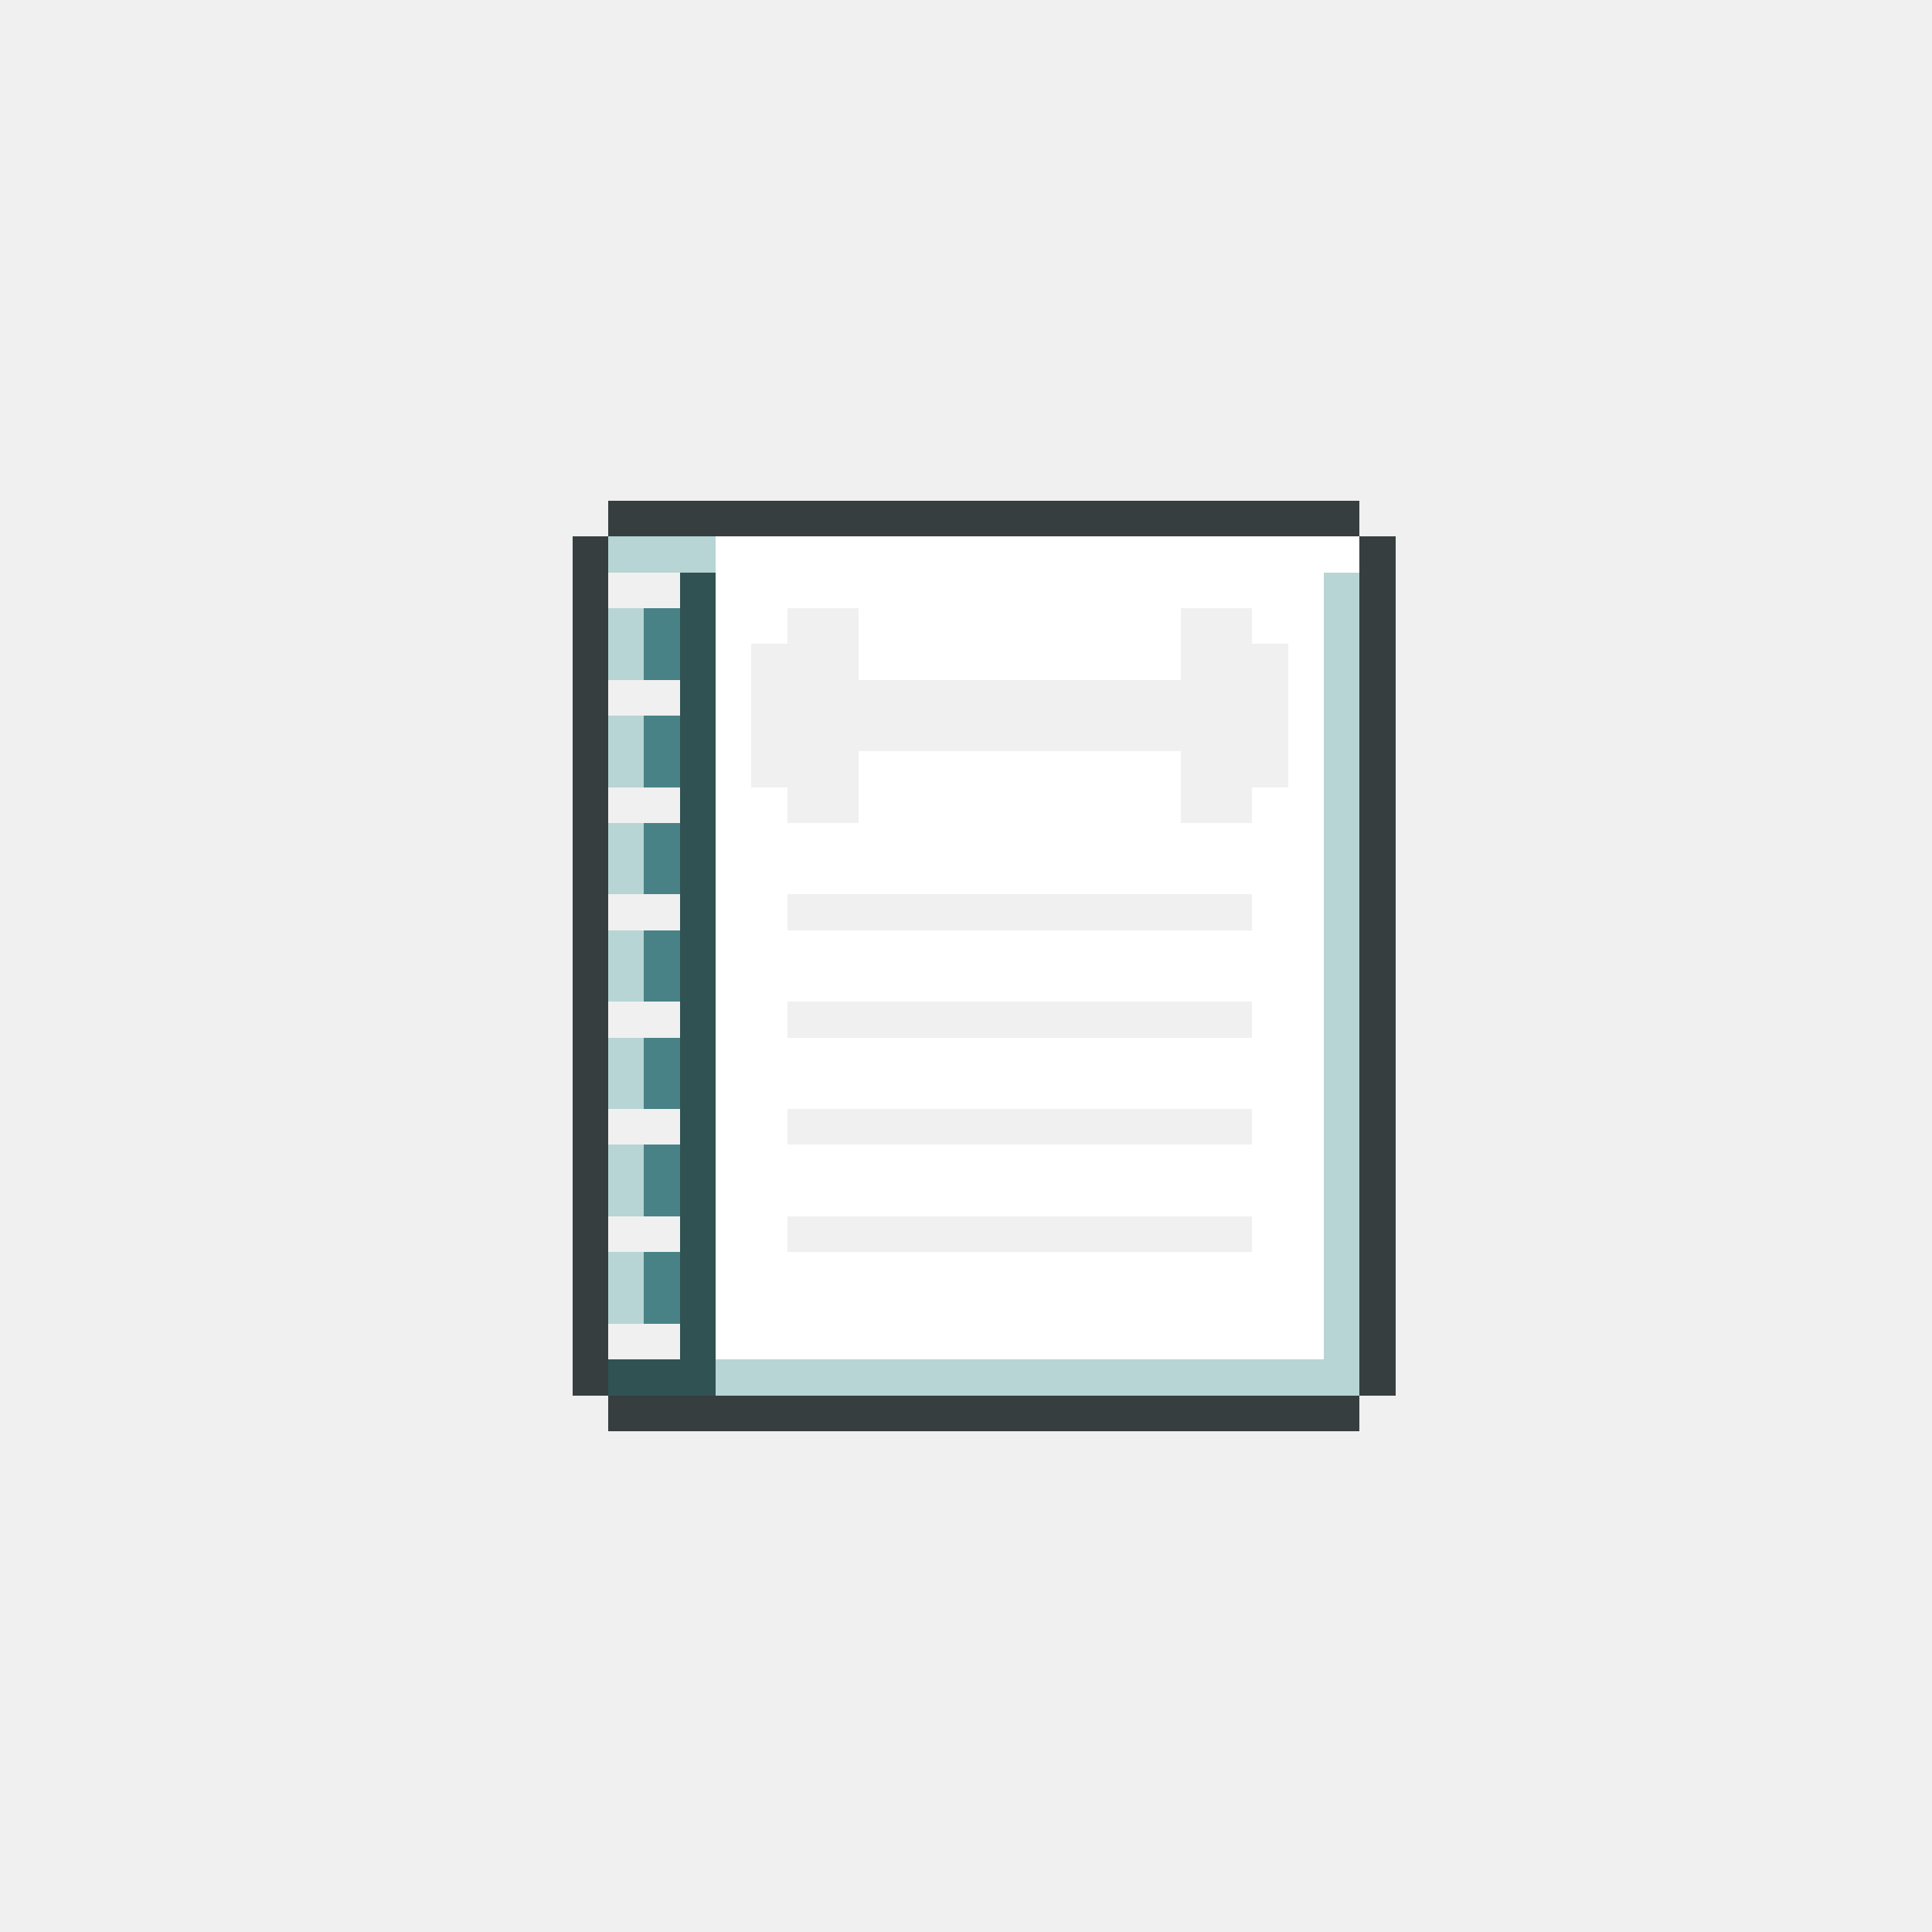
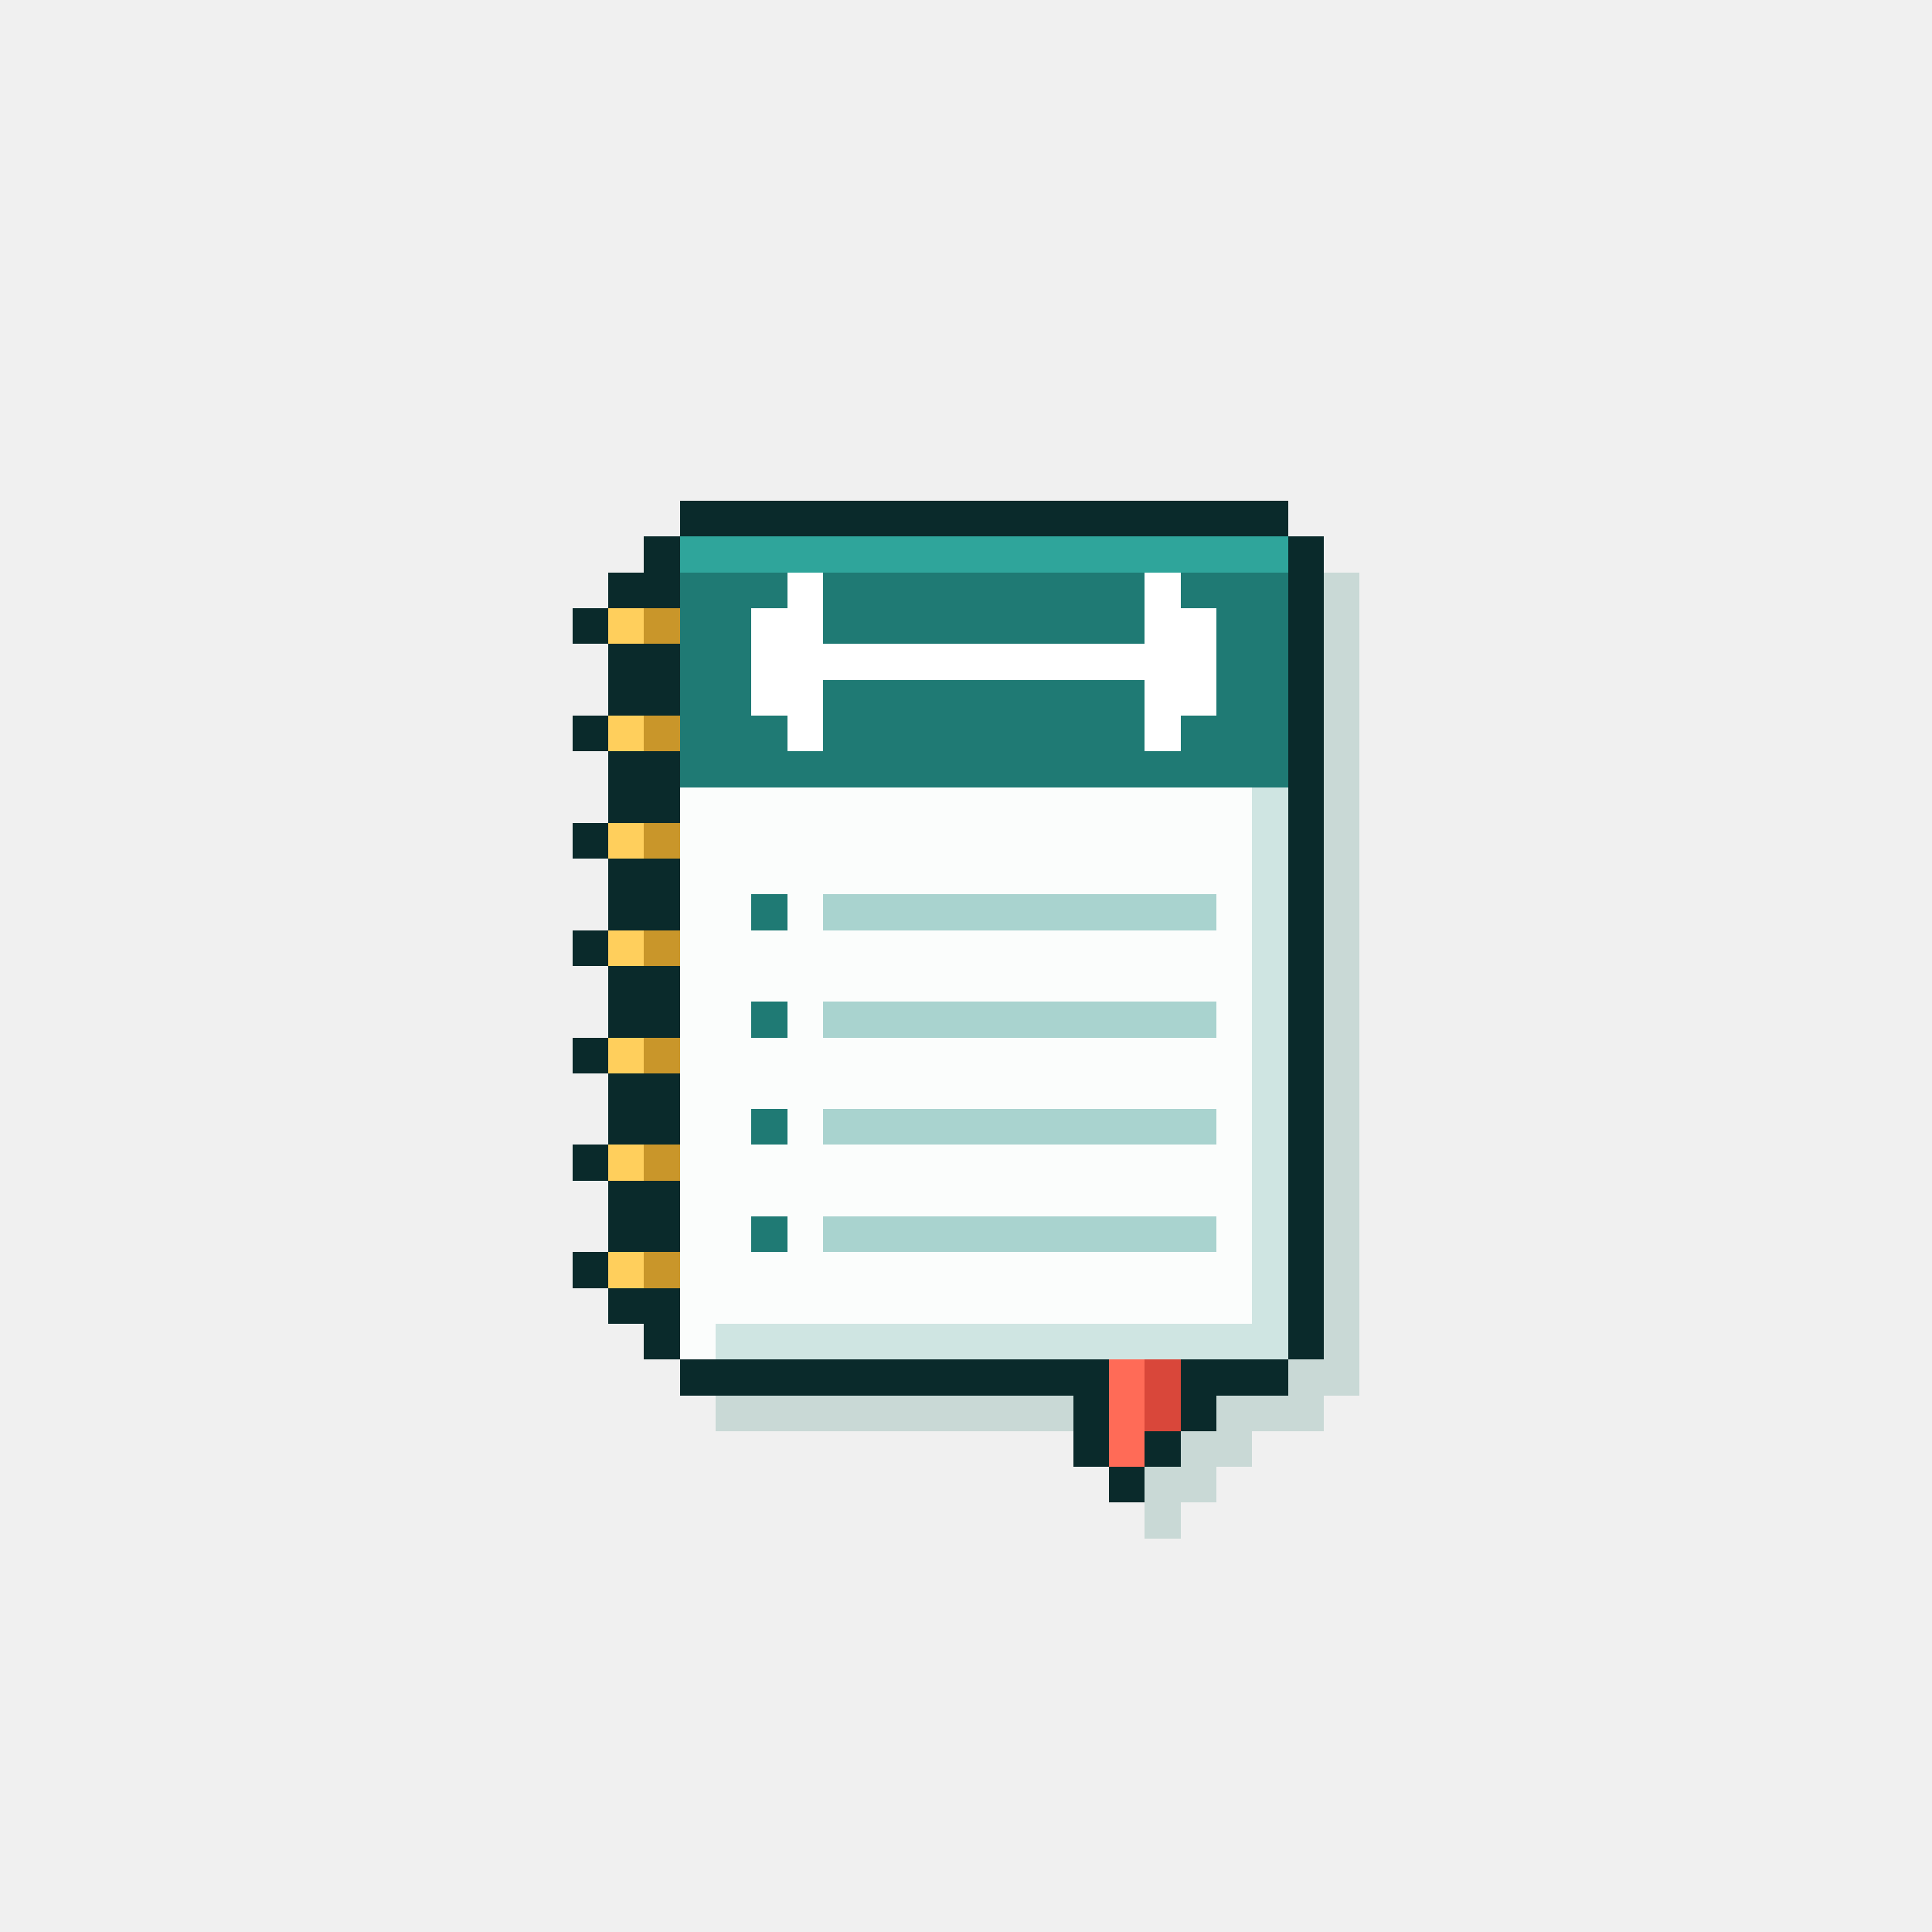
<svg xmlns="http://www.w3.org/2000/svg" width="108" height="108" viewBox="0 0 108 108" shape-rendering="crispEdges">
-   <rect x="34" y="28" width="42" height="2" fill="#373e40" />
-   <rect x="32" y="30" width="2" height="2" fill="#373e40" />
-   <rect x="34" y="30" width="6" height="2" fill="#b7d5d4" />
-   <rect x="40" y="30" width="36" height="2" fill="#ffffff" />
-   <rect x="76" y="30" width="2" height="2" fill="#373e40" />
-   <rect x="32" y="32" width="2" height="2" fill="#373e40" />
-   <rect x="38" y="32" width="2" height="2" fill="#305252" />
-   <rect x="40" y="32" width="34" height="2" fill="#ffffff" />
-   <rect x="74" y="32" width="2" height="2" fill="#b7d5d4" />
-   <rect x="76" y="32" width="2" height="2" fill="#373e40" />
-   <rect x="32" y="34" width="2" height="2" fill="#373e40" />
-   <rect x="34" y="34" width="2" height="2" fill="#b7d5d4" />
-   <rect x="36" y="34" width="2" height="2" fill="#488286" />
-   <rect x="38" y="34" width="2" height="2" fill="#305252" />
-   <rect x="40" y="34" width="4" height="2" fill="#ffffff" />
-   <rect x="48" y="34" width="18" height="2" fill="#ffffff" />
-   <rect x="70" y="34" width="4" height="2" fill="#ffffff" />
-   <rect x="74" y="34" width="2" height="2" fill="#b7d5d4" />
-   <rect x="76" y="34" width="2" height="2" fill="#373e40" />
-   <rect x="32" y="36" width="2" height="2" fill="#373e40" />
-   <rect x="34" y="36" width="2" height="2" fill="#b7d5d4" />
-   <rect x="36" y="36" width="2" height="2" fill="#488286" />
-   <rect x="38" y="36" width="2" height="2" fill="#305252" />
-   <rect x="40" y="36" width="2" height="2" fill="#ffffff" />
-   <rect x="48" y="36" width="18" height="2" fill="#ffffff" />
-   <rect x="72" y="36" width="2" height="2" fill="#ffffff" />
-   <rect x="74" y="36" width="2" height="2" fill="#b7d5d4" />
-   <rect x="76" y="36" width="2" height="2" fill="#373e40" />
-   <rect x="32" y="38" width="2" height="2" fill="#373e40" />
-   <rect x="38" y="38" width="2" height="2" fill="#305252" />
-   <rect x="40" y="38" width="2" height="2" fill="#ffffff" />
-   <rect x="72" y="38" width="2" height="2" fill="#ffffff" />
-   <rect x="74" y="38" width="2" height="2" fill="#b7d5d4" />
-   <rect x="76" y="38" width="2" height="2" fill="#373e40" />
-   <rect x="32" y="40" width="2" height="2" fill="#373e40" />
-   <rect x="34" y="40" width="2" height="2" fill="#b7d5d4" />
-   <rect x="36" y="40" width="2" height="2" fill="#488286" />
-   <rect x="38" y="40" width="2" height="2" fill="#305252" />
-   <rect x="40" y="40" width="2" height="2" fill="#ffffff" />
-   <rect x="72" y="40" width="2" height="2" fill="#ffffff" />
-   <rect x="74" y="40" width="2" height="2" fill="#b7d5d4" />
-   <rect x="76" y="40" width="2" height="2" fill="#373e40" />
-   <rect x="32" y="42" width="2" height="2" fill="#373e40" />
-   <rect x="34" y="42" width="2" height="2" fill="#b7d5d4" />
-   <rect x="36" y="42" width="2" height="2" fill="#488286" />
-   <rect x="38" y="42" width="2" height="2" fill="#305252" />
-   <rect x="40" y="42" width="2" height="2" fill="#ffffff" />
-   <rect x="48" y="42" width="18" height="2" fill="#ffffff" />
-   <rect x="72" y="42" width="2" height="2" fill="#ffffff" />
-   <rect x="74" y="42" width="2" height="2" fill="#b7d5d4" />
-   <rect x="76" y="42" width="2" height="2" fill="#373e40" />
-   <rect x="32" y="44" width="2" height="2" fill="#373e40" />
-   <rect x="38" y="44" width="2" height="2" fill="#305252" />
-   <rect x="40" y="44" width="4" height="2" fill="#ffffff" />
-   <rect x="48" y="44" width="18" height="2" fill="#ffffff" />
-   <rect x="70" y="44" width="4" height="2" fill="#ffffff" />
-   <rect x="74" y="44" width="2" height="2" fill="#b7d5d4" />
-   <rect x="76" y="44" width="2" height="2" fill="#373e40" />
-   <rect x="32" y="46" width="2" height="2" fill="#373e40" />
-   <rect x="34" y="46" width="2" height="2" fill="#b7d5d4" />
-   <rect x="36" y="46" width="2" height="2" fill="#488286" />
-   <rect x="38" y="46" width="2" height="2" fill="#305252" />
-   <rect x="40" y="46" width="34" height="2" fill="#ffffff" />
-   <rect x="74" y="46" width="2" height="2" fill="#b7d5d4" />
-   <rect x="76" y="46" width="2" height="2" fill="#373e40" />
-   <rect x="32" y="48" width="2" height="2" fill="#373e40" />
-   <rect x="34" y="48" width="2" height="2" fill="#b7d5d4" />
-   <rect x="36" y="48" width="2" height="2" fill="#488286" />
-   <rect x="38" y="48" width="2" height="2" fill="#305252" />
-   <rect x="40" y="48" width="34" height="2" fill="#ffffff" />
-   <rect x="74" y="48" width="2" height="2" fill="#b7d5d4" />
-   <rect x="76" y="48" width="2" height="2" fill="#373e40" />
-   <rect x="32" y="50" width="2" height="2" fill="#373e40" />
-   <rect x="38" y="50" width="2" height="2" fill="#305252" />
-   <rect x="40" y="50" width="4" height="2" fill="#ffffff" />
-   <rect x="70" y="50" width="4" height="2" fill="#ffffff" />
-   <rect x="74" y="50" width="2" height="2" fill="#b7d5d4" />
-   <rect x="76" y="50" width="2" height="2" fill="#373e40" />
-   <rect x="32" y="52" width="2" height="2" fill="#373e40" />
-   <rect x="34" y="52" width="2" height="2" fill="#b7d5d4" />
-   <rect x="36" y="52" width="2" height="2" fill="#488286" />
-   <rect x="38" y="52" width="2" height="2" fill="#305252" />
-   <rect x="40" y="52" width="34" height="2" fill="#ffffff" />
-   <rect x="74" y="52" width="2" height="2" fill="#b7d5d4" />
-   <rect x="76" y="52" width="2" height="2" fill="#373e40" />
-   <rect x="32" y="54" width="2" height="2" fill="#373e40" />
-   <rect x="34" y="54" width="2" height="2" fill="#b7d5d4" />
-   <rect x="36" y="54" width="2" height="2" fill="#488286" />
-   <rect x="38" y="54" width="2" height="2" fill="#305252" />
-   <rect x="40" y="54" width="34" height="2" fill="#ffffff" />
-   <rect x="74" y="54" width="2" height="2" fill="#b7d5d4" />
-   <rect x="76" y="54" width="2" height="2" fill="#373e40" />
-   <rect x="32" y="56" width="2" height="2" fill="#373e40" />
-   <rect x="38" y="56" width="2" height="2" fill="#305252" />
-   <rect x="40" y="56" width="4" height="2" fill="#ffffff" />
-   <rect x="70" y="56" width="4" height="2" fill="#ffffff" />
-   <rect x="74" y="56" width="2" height="2" fill="#b7d5d4" />
-   <rect x="76" y="56" width="2" height="2" fill="#373e40" />
-   <rect x="32" y="58" width="2" height="2" fill="#373e40" />
-   <rect x="34" y="58" width="2" height="2" fill="#b7d5d4" />
-   <rect x="36" y="58" width="2" height="2" fill="#488286" />
-   <rect x="38" y="58" width="2" height="2" fill="#305252" />
-   <rect x="40" y="58" width="34" height="2" fill="#ffffff" />
-   <rect x="74" y="58" width="2" height="2" fill="#b7d5d4" />
-   <rect x="76" y="58" width="2" height="2" fill="#373e40" />
-   <rect x="32" y="60" width="2" height="2" fill="#373e40" />
-   <rect x="34" y="60" width="2" height="2" fill="#b7d5d4" />
-   <rect x="36" y="60" width="2" height="2" fill="#488286" />
-   <rect x="38" y="60" width="2" height="2" fill="#305252" />
-   <rect x="40" y="60" width="34" height="2" fill="#ffffff" />
-   <rect x="74" y="60" width="2" height="2" fill="#b7d5d4" />
-   <rect x="76" y="60" width="2" height="2" fill="#373e40" />
-   <rect x="32" y="62" width="2" height="2" fill="#373e40" />
-   <rect x="38" y="62" width="2" height="2" fill="#305252" />
-   <rect x="40" y="62" width="4" height="2" fill="#ffffff" />
-   <rect x="70" y="62" width="4" height="2" fill="#ffffff" />
-   <rect x="74" y="62" width="2" height="2" fill="#b7d5d4" />
-   <rect x="76" y="62" width="2" height="2" fill="#373e40" />
-   <rect x="32" y="64" width="2" height="2" fill="#373e40" />
-   <rect x="34" y="64" width="2" height="2" fill="#b7d5d4" />
-   <rect x="36" y="64" width="2" height="2" fill="#488286" />
-   <rect x="38" y="64" width="2" height="2" fill="#305252" />
-   <rect x="40" y="64" width="34" height="2" fill="#ffffff" />
-   <rect x="74" y="64" width="2" height="2" fill="#b7d5d4" />
-   <rect x="76" y="64" width="2" height="2" fill="#373e40" />
-   <rect x="32" y="66" width="2" height="2" fill="#373e40" />
-   <rect x="34" y="66" width="2" height="2" fill="#b7d5d4" />
-   <rect x="36" y="66" width="2" height="2" fill="#488286" />
-   <rect x="38" y="66" width="2" height="2" fill="#305252" />
-   <rect x="40" y="66" width="34" height="2" fill="#ffffff" />
-   <rect x="74" y="66" width="2" height="2" fill="#b7d5d4" />
-   <rect x="76" y="66" width="2" height="2" fill="#373e40" />
-   <rect x="32" y="68" width="2" height="2" fill="#373e40" />
-   <rect x="38" y="68" width="2" height="2" fill="#305252" />
-   <rect x="40" y="68" width="4" height="2" fill="#ffffff" />
-   <rect x="70" y="68" width="4" height="2" fill="#ffffff" />
-   <rect x="74" y="68" width="2" height="2" fill="#b7d5d4" />
-   <rect x="76" y="68" width="2" height="2" fill="#373e40" />
-   <rect x="32" y="70" width="2" height="2" fill="#373e40" />
-   <rect x="34" y="70" width="2" height="2" fill="#b7d5d4" />
-   <rect x="36" y="70" width="2" height="2" fill="#488286" />
-   <rect x="38" y="70" width="2" height="2" fill="#305252" />
-   <rect x="40" y="70" width="34" height="2" fill="#ffffff" />
-   <rect x="74" y="70" width="2" height="2" fill="#b7d5d4" />
-   <rect x="76" y="70" width="2" height="2" fill="#373e40" />
-   <rect x="32" y="72" width="2" height="2" fill="#373e40" />
-   <rect x="34" y="72" width="2" height="2" fill="#b7d5d4" />
-   <rect x="36" y="72" width="2" height="2" fill="#488286" />
-   <rect x="38" y="72" width="2" height="2" fill="#305252" />
-   <rect x="40" y="72" width="34" height="2" fill="#ffffff" />
-   <rect x="74" y="72" width="2" height="2" fill="#b7d5d4" />
-   <rect x="76" y="72" width="2" height="2" fill="#373e40" />
-   <rect x="32" y="74" width="2" height="2" fill="#373e40" />
-   <rect x="38" y="74" width="2" height="2" fill="#305252" />
-   <rect x="40" y="74" width="34" height="2" fill="#ffffff" />
-   <rect x="74" y="74" width="2" height="2" fill="#b7d5d4" />
-   <rect x="76" y="74" width="2" height="2" fill="#373e40" />
-   <rect x="32" y="76" width="2" height="2" fill="#373e40" />
-   <rect x="34" y="76" width="6" height="2" fill="#305252" />
-   <rect x="40" y="76" width="36" height="2" fill="#b7d5d4" />
-   <rect x="76" y="76" width="2" height="2" fill="#373e40" />
-   <rect x="34" y="78" width="42" height="2" fill="#373e40" />
+   <rect x="38" y="28" width="34" height="2" fill="#0a2a2b" />
+   <rect x="36" y="30" width="2" height="2" fill="#0a2a2b" />
+   <rect x="38" y="30" width="34" height="2" fill="#2fa59b" />
+   <rect x="72" y="30" width="2" height="46" fill="#0a2a2b" />
+   <rect x="34" y="32" width="4" height="2" fill="#0a2a2b" />
+   <rect x="38" y="32" width="6" height="2" fill="#1f7a74" />
+   <rect x="44" y="32" width="2" height="2" fill="#ffffff" />
+   <rect x="46" y="32" width="18" height="4" fill="#1f7a74" />
+   <rect x="64" y="32" width="2" height="2" fill="#ffffff" />
+   <rect x="66" y="32" width="6" height="2" fill="#1f7a74" />
+   <rect x="74" y="32" width="2" height="44" fill="#c9d9d6" />
+   <rect x="32" y="34" width="2" height="2" fill="#0a2a2b" />
+   <rect x="34" y="34" width="2" height="2" fill="#ffcf5c" />
+   <rect x="36" y="34" width="2" height="2" fill="#c9962a" />
+   <rect x="38" y="34" width="4" height="6" fill="#1f7a74" />
+   <rect x="42" y="34" width="4" height="2" fill="#ffffff" />
+   <rect x="64" y="34" width="4" height="2" fill="#ffffff" />
+   <rect x="68" y="34" width="4" height="6" fill="#1f7a74" />
+   <rect x="34" y="36" width="4" height="4" fill="#0a2a2b" />
+   <rect x="42" y="36" width="26" height="2" fill="#ffffff" />
+   <rect x="42" y="38" width="4" height="2" fill="#ffffff" />
+   <rect x="46" y="38" width="18" height="4" fill="#1f7a74" />
+   <rect x="64" y="38" width="4" height="2" fill="#ffffff" />
+   <rect x="32" y="40" width="2" height="2" fill="#0a2a2b" />
+   <rect x="34" y="40" width="2" height="2" fill="#ffcf5c" />
+   <rect x="36" y="40" width="2" height="2" fill="#c9962a" />
+   <rect x="38" y="40" width="6" height="2" fill="#1f7a74" />
+   <rect x="44" y="40" width="2" height="2" fill="#ffffff" />
+   <rect x="64" y="40" width="2" height="2" fill="#ffffff" />
+   <rect x="66" y="40" width="6" height="2" fill="#1f7a74" />
+   <rect x="34" y="42" width="4" height="4" fill="#0a2a2b" />
+   <rect x="38" y="42" width="34" height="2" fill="#1f7a74" />
+   <rect x="38" y="44" width="32" height="6" fill="#fbfdfc" />
+   <rect x="70" y="44" width="2" height="30" fill="#cfe5e2" />
+   <rect x="32" y="46" width="2" height="2" fill="#0a2a2b" />
+   <rect x="34" y="46" width="2" height="2" fill="#ffcf5c" />
+   <rect x="36" y="46" width="2" height="2" fill="#c9962a" />
+   <rect x="34" y="48" width="4" height="4" fill="#0a2a2b" />
+   <rect x="38" y="50" width="4" height="2" fill="#fbfdfc" />
+   <rect x="42" y="50" width="2" height="2" fill="#1f7a74" />
+   <rect x="44" y="50" width="2" height="2" fill="#fbfdfc" />
+   <rect x="46" y="50" width="22" height="2" fill="#a9d3cf" />
+   <rect x="68" y="50" width="2" height="2" fill="#fbfdfc" />
+   <rect x="32" y="52" width="2" height="2" fill="#0a2a2b" />
+   <rect x="34" y="52" width="2" height="2" fill="#ffcf5c" />
+   <rect x="36" y="52" width="2" height="2" fill="#c9962a" />
+   <rect x="38" y="52" width="32" height="4" fill="#fbfdfc" />
+   <rect x="34" y="54" width="4" height="4" fill="#0a2a2b" />
+   <rect x="38" y="56" width="4" height="2" fill="#fbfdfc" />
+   <rect x="42" y="56" width="2" height="2" fill="#1f7a74" />
+   <rect x="44" y="56" width="2" height="2" fill="#fbfdfc" />
+   <rect x="46" y="56" width="22" height="2" fill="#a9d3cf" />
+   <rect x="68" y="56" width="2" height="2" fill="#fbfdfc" />
+   <rect x="32" y="58" width="2" height="2" fill="#0a2a2b" />
+   <rect x="34" y="58" width="2" height="2" fill="#ffcf5c" />
+   <rect x="36" y="58" width="2" height="2" fill="#c9962a" />
+   <rect x="38" y="58" width="32" height="4" fill="#fbfdfc" />
+   <rect x="34" y="60" width="4" height="4" fill="#0a2a2b" />
+   <rect x="38" y="62" width="4" height="2" fill="#fbfdfc" />
+   <rect x="42" y="62" width="2" height="2" fill="#1f7a74" />
+   <rect x="44" y="62" width="2" height="2" fill="#fbfdfc" />
+   <rect x="46" y="62" width="22" height="2" fill="#a9d3cf" />
+   <rect x="68" y="62" width="2" height="2" fill="#fbfdfc" />
+   <rect x="32" y="64" width="2" height="2" fill="#0a2a2b" />
+   <rect x="34" y="64" width="2" height="2" fill="#ffcf5c" />
+   <rect x="36" y="64" width="2" height="2" fill="#c9962a" />
+   <rect x="38" y="64" width="32" height="4" fill="#fbfdfc" />
+   <rect x="34" y="66" width="4" height="4" fill="#0a2a2b" />
+   <rect x="38" y="68" width="4" height="2" fill="#fbfdfc" />
+   <rect x="42" y="68" width="2" height="2" fill="#1f7a74" />
+   <rect x="44" y="68" width="2" height="2" fill="#fbfdfc" />
+   <rect x="46" y="68" width="22" height="2" fill="#a9d3cf" />
+   <rect x="68" y="68" width="2" height="2" fill="#fbfdfc" />
+   <rect x="32" y="70" width="2" height="2" fill="#0a2a2b" />
+   <rect x="34" y="70" width="2" height="2" fill="#ffcf5c" />
+   <rect x="36" y="70" width="2" height="2" fill="#c9962a" />
+   <rect x="38" y="70" width="32" height="4" fill="#fbfdfc" />
+   <rect x="34" y="72" width="4" height="2" fill="#0a2a2b" />
+   <rect x="36" y="74" width="2" height="2" fill="#0a2a2b" />
+   <rect x="38" y="74" width="2" height="2" fill="#fbfdfc" />
+   <rect x="40" y="74" width="32" height="2" fill="#cfe5e2" />
+   <rect x="38" y="76" width="24" height="2" fill="#0a2a2b" />
+   <rect x="62" y="76" width="2" height="6" fill="#ff6b57" />
+   <rect x="64" y="76" width="2" height="4" fill="#d9473a" />
+   <rect x="66" y="76" width="6" height="2" fill="#0a2a2b" />
+   <rect x="72" y="76" width="4" height="2" fill="#c9d9d6" />
+   <rect x="40" y="78" width="20" height="2" fill="#c9d9d6" />
+   <rect x="60" y="78" width="2" height="4" fill="#0a2a2b" />
+   <rect x="66" y="78" width="2" height="2" fill="#0a2a2b" />
+   <rect x="68" y="78" width="6" height="2" fill="#c9d9d6" />
+   <rect x="64" y="80" width="2" height="2" fill="#0a2a2b" />
+   <rect x="66" y="80" width="4" height="2" fill="#c9d9d6" />
+   <rect x="62" y="82" width="2" height="2" fill="#0a2a2b" />
+   <rect x="64" y="82" width="4" height="2" fill="#c9d9d6" />
+   <rect x="64" y="84" width="2" height="2" fill="#c9d9d6" />
</svg>
